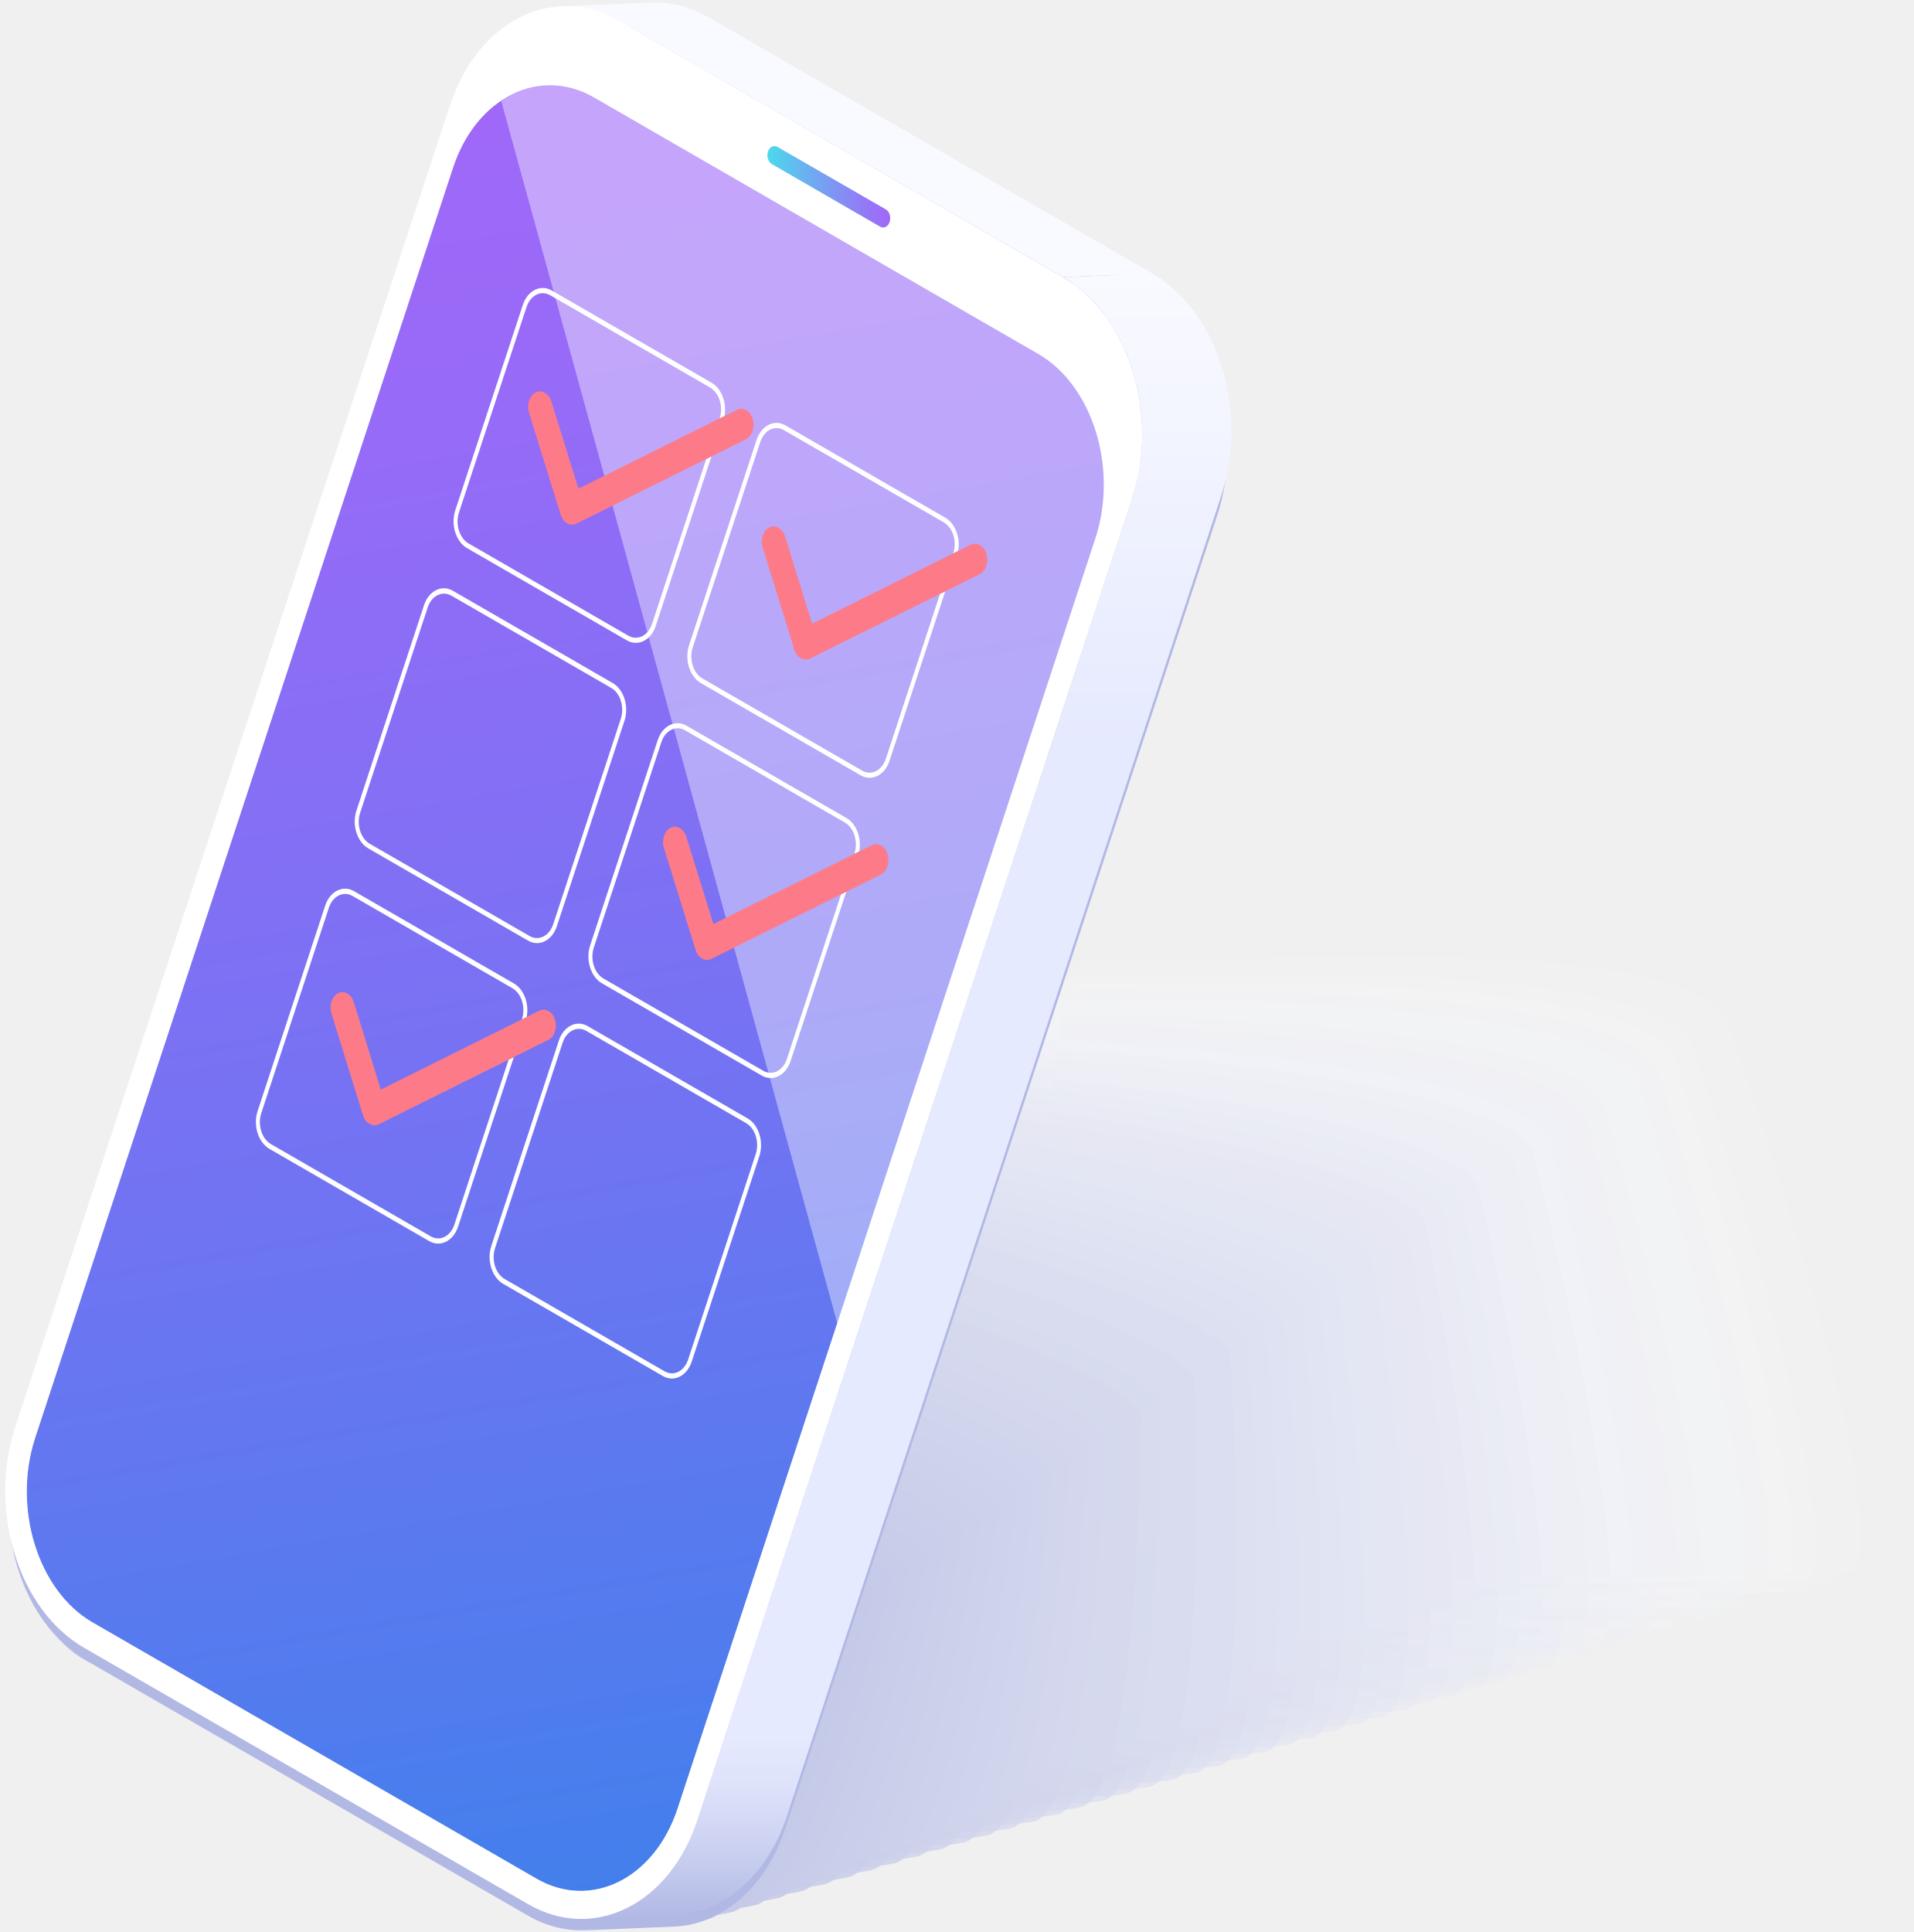
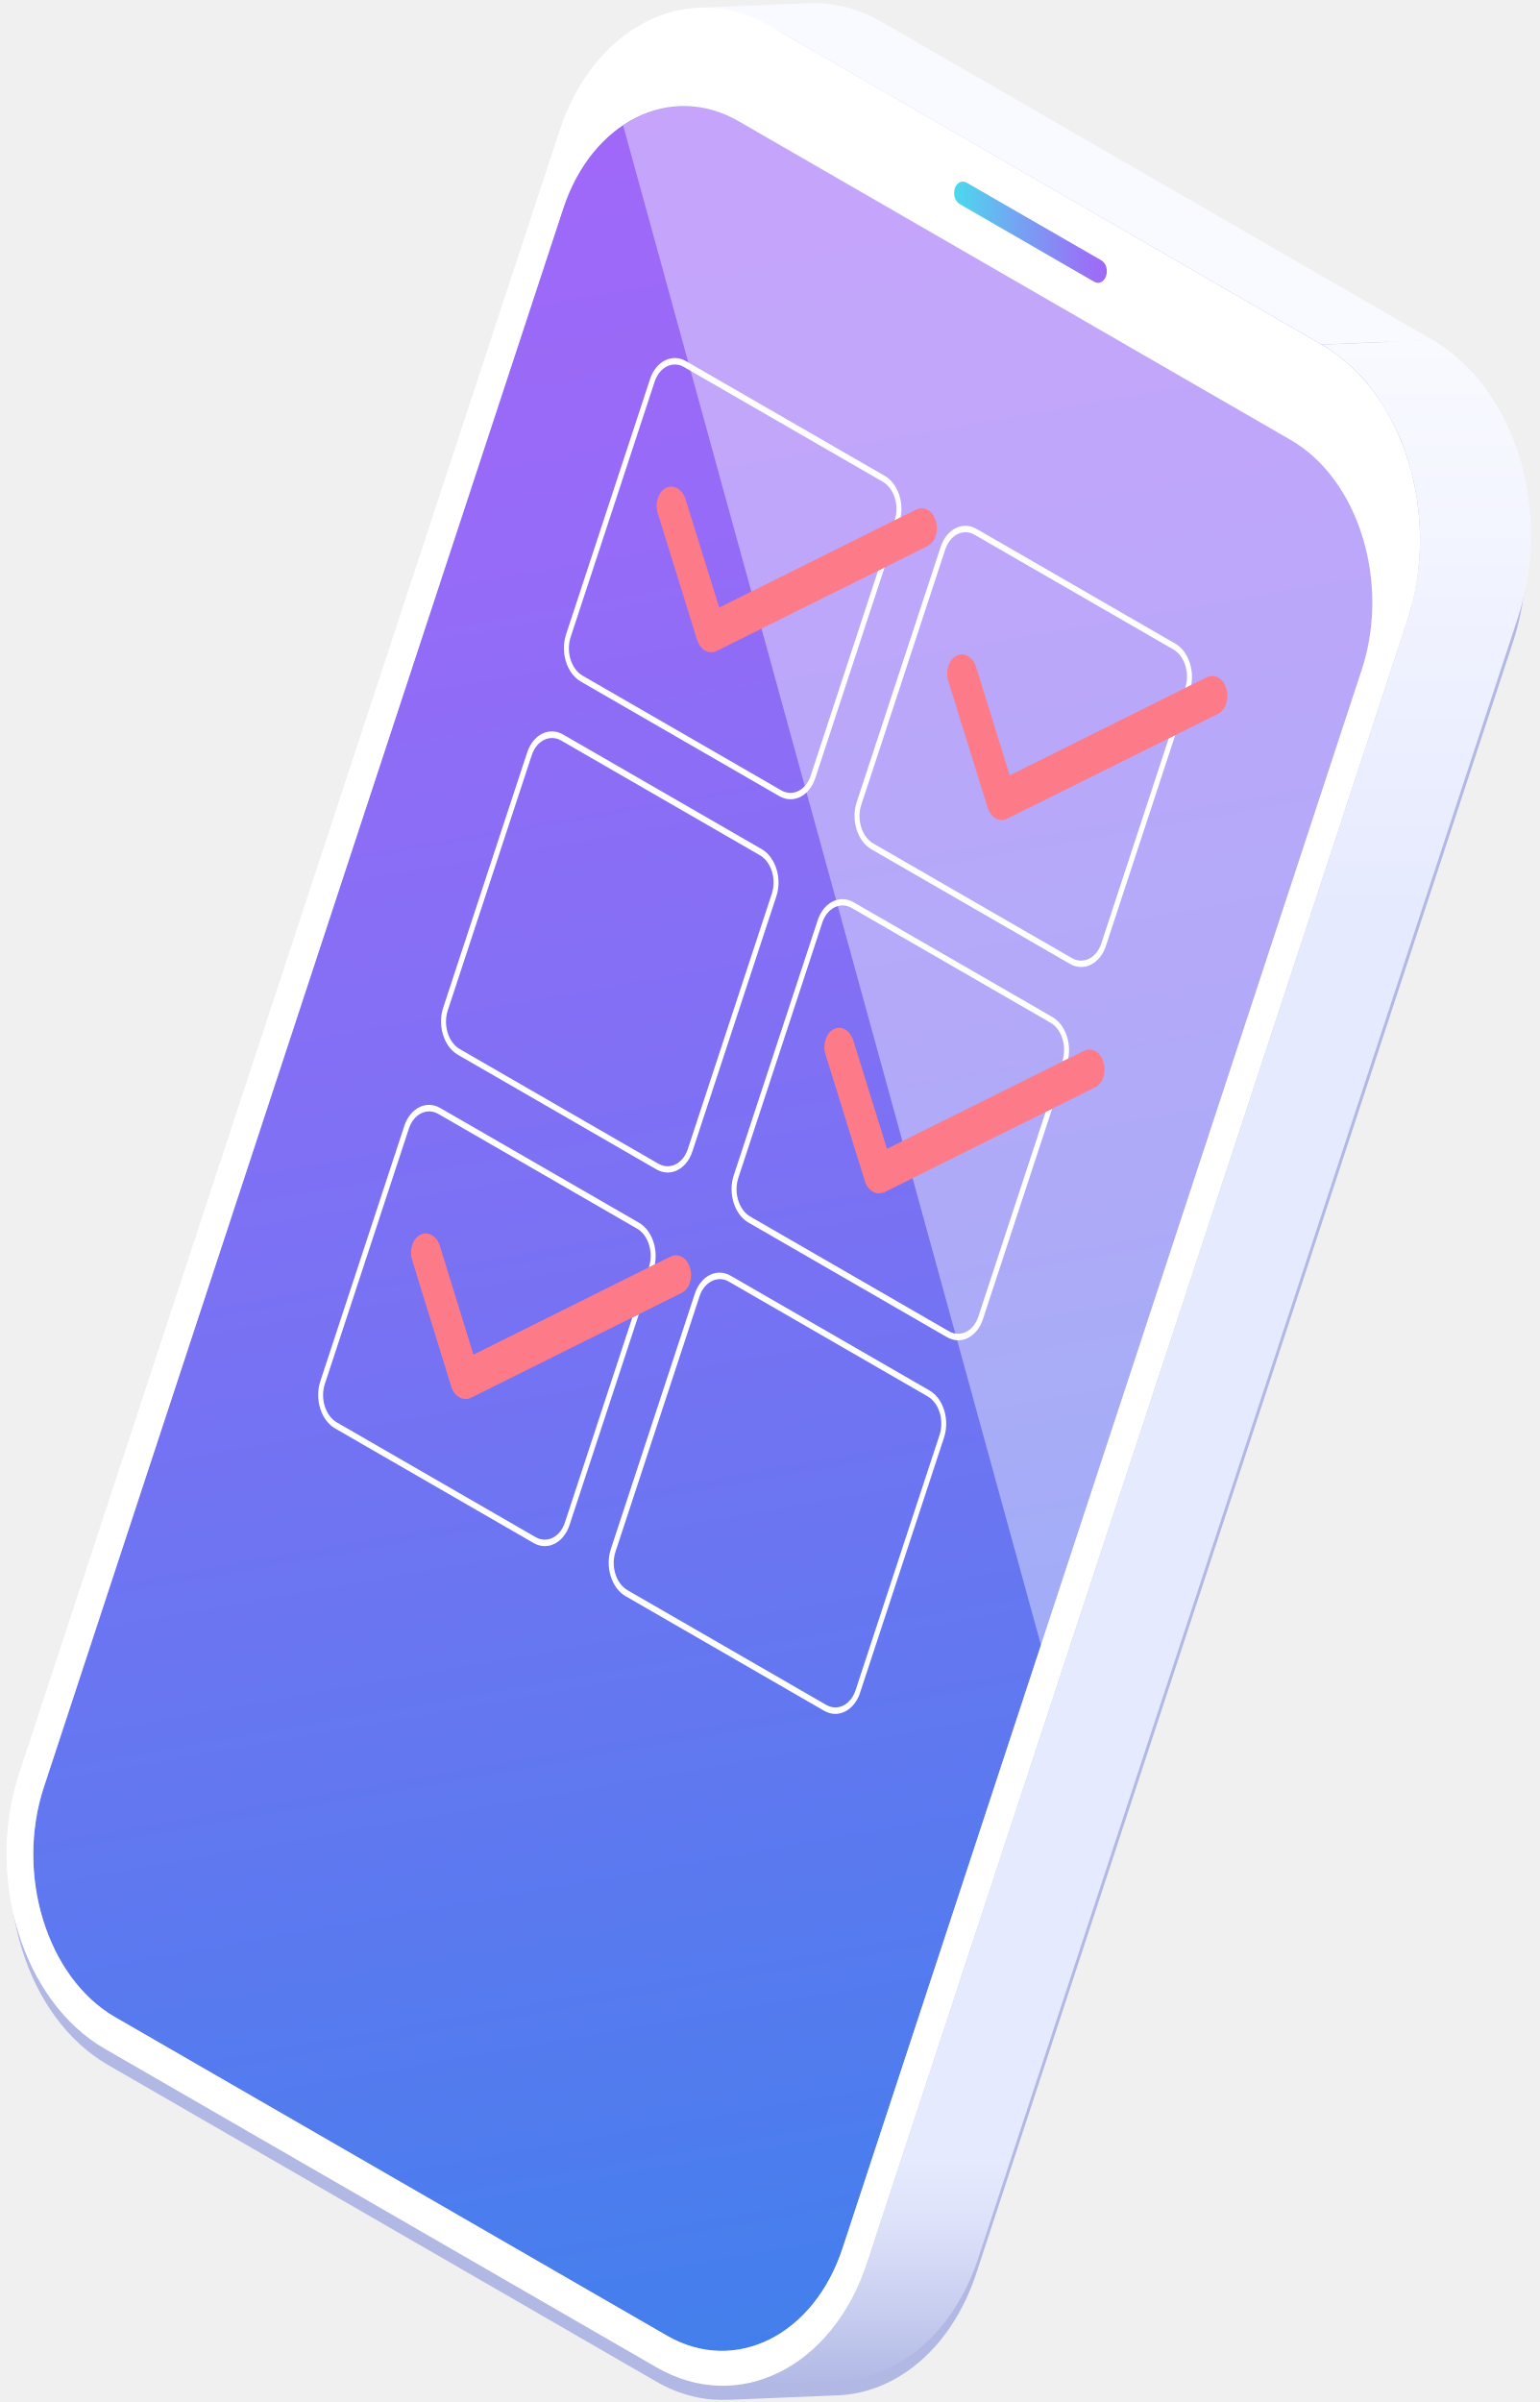
- <svg xmlns="http://www.w3.org/2000/svg" width="207" height="209" viewBox="0 0 207 209" fill="none">
-   <g opacity="0.7">
-     <path opacity="0.02" d="M188.854 109.108C183.146 99.198 137.123 103.233 118.854 103.243C110.318 103.243 112.514 169.316 119.547 170.256C130.763 171.759 192.652 170.345 201.94 169.969C210.228 169.623 188.863 109.137 188.854 109.108Z" fill="#FDFEFE" />
-     <path opacity="0.039" d="M186.925 110.393C181.356 100.623 135.214 104.034 116.925 104.034C108.033 104.044 110.249 169.405 117.35 170.434C128.814 172.105 190.03 171.146 199.447 170.71C207.666 170.335 186.944 110.423 186.925 110.393Z" fill="#FCFCFE" />
-     <path opacity="0.059" d="M185.006 111.689C179.566 102.047 133.325 104.836 114.997 104.845C105.749 104.855 107.994 169.524 115.155 170.641C126.856 172.471 187.41 171.966 196.945 171.482C205.115 171.047 185.016 111.709 185.006 111.689Z" fill="#FAFBFD" />
-     <path opacity="0.078" d="M183.077 112.975C177.766 103.471 131.416 105.627 113.058 105.637C103.454 105.656 105.729 169.613 112.939 170.819C124.888 172.817 184.759 172.767 194.432 172.224C202.563 171.769 183.097 113.004 183.077 112.975Z" fill="#F9F9FD" />
-     <path opacity="0.098" d="M181.158 114.26C175.985 104.895 129.527 106.418 111.129 106.438C101.169 106.457 103.464 169.721 110.744 171.007C122.939 173.173 182.138 173.568 191.93 172.975C200.011 172.481 181.168 114.29 181.158 114.26Z" fill="#F7F8FC" />
-     <path opacity="0.118" d="M179.23 115.546C174.185 106.309 127.618 107.219 109.191 107.229C98.884 107.249 101.199 169.82 108.528 171.195C120.971 173.529 179.497 174.38 189.417 173.727C197.459 173.193 179.249 115.576 179.23 115.546Z" fill="#F6F7FC" />
-     <path opacity="0.137" d="M177.31 116.841C172.395 107.743 125.728 108.02 107.262 108.04C96.599 108.069 98.943 169.939 106.332 171.393C119.012 173.895 176.865 175.2 186.915 174.488C194.897 173.915 177.32 116.861 177.31 116.841Z" fill="#F4F5FB" />
-     <path opacity="0.157" d="M175.382 118.127C170.594 109.167 123.819 108.811 105.333 108.841C94.314 108.87 96.678 170.048 104.136 171.581C117.064 174.251 174.244 176.011 184.422 175.24C192.345 174.627 175.401 118.147 175.382 118.127Z" fill="#F3F4FB" />
-     <path opacity="0.176" d="M173.463 119.413C168.814 110.591 121.93 109.602 103.404 109.632C92.03 109.672 94.423 170.147 101.931 171.769C115.106 174.617 171.604 176.822 181.91 175.992C189.793 175.349 173.473 119.443 173.463 119.413Z" fill="#F1F2FA" />
-     <path opacity="0.196" d="M171.544 120.698C167.024 112.015 120.031 110.394 101.476 110.433C89.755 110.473 92.168 170.256 99.735 171.957C113.157 174.973 168.982 177.633 179.418 176.743C187.241 176.071 171.554 120.728 171.544 120.698Z" fill="#F0F1FA" />
-     <path opacity="0.216" d="M169.615 121.984C165.224 113.439 118.132 111.194 99.537 111.224C87.46 111.264 89.893 170.354 97.529 172.135C111.198 175.329 166.351 178.434 176.905 177.485C184.68 176.793 169.625 122.014 169.615 121.984Z" fill="#EEF0F9" />
-     <path opacity="0.235" d="M167.696 123.28C163.433 114.874 116.233 111.996 97.608 112.035C85.175 112.085 87.638 170.473 95.323 172.342C109.23 175.715 163.71 179.265 174.403 178.256C182.128 177.515 167.706 123.3 167.696 123.28Z" fill="#EDEEF9" />
-     <path opacity="0.255" d="M165.768 124.565C161.633 116.298 114.334 112.787 95.67 112.826C82.88 112.876 85.373 170.582 93.118 172.52C107.272 176.061 161.079 180.066 171.9 178.998C179.576 178.237 165.778 124.585 165.768 124.565Z" fill="#EBEDF8" />
-     <path opacity="0.275" d="M163.849 125.851C159.843 117.722 112.435 113.578 93.75 113.627C80.605 113.687 83.117 170.691 90.921 172.708C105.323 176.427 158.448 180.887 169.398 179.75C177.024 178.959 163.859 125.881 163.849 125.851Z" fill="#EAECF8" />
-     <path opacity="0.294" d="M161.92 127.137C158.033 119.146 110.536 114.379 91.812 114.419C78.32 114.478 80.853 170.8 88.716 172.886C103.355 176.783 155.817 181.688 166.895 180.492C174.472 179.681 161.93 127.166 161.92 127.137Z" fill="#E8EAF7" />
-     <path opacity="0.314" d="M160.001 128.422C156.243 120.57 108.637 115.17 89.883 115.22C76.036 115.289 78.588 170.908 86.52 173.084C101.406 177.168 153.186 182.509 164.393 181.253C171.91 180.402 160.011 128.452 160.001 128.422Z" fill="#E7E9F7" />
-     <path opacity="0.333" d="M158.072 129.718C154.442 122.014 106.727 115.971 87.944 116.021C73.74 116.09 76.322 171.027 84.304 173.272C99.438 177.534 150.545 183.33 161.88 182.004C169.358 181.124 158.082 129.738 158.072 129.718Z" fill="#E5E7F6" />
-     <path opacity="0.353" d="M156.153 131.003C152.652 123.438 104.838 116.762 86.016 116.822C71.456 116.891 74.067 171.136 82.109 173.46C97.479 177.9 147.914 184.141 159.378 182.756C166.806 181.856 156.163 131.023 156.153 131.003Z" fill="#E3E6F5" />
-     <path opacity="0.372" d="M154.225 132.289C150.842 124.862 102.93 117.554 84.077 117.623C69.171 117.702 71.792 171.254 79.893 173.658C95.511 178.286 145.273 184.971 156.866 183.518C164.254 182.578 154.235 132.319 154.225 132.289Z" fill="#E2E5F5" />
-     <path opacity="0.392" d="M152.306 133.575C149.052 126.296 101.04 118.355 82.158 118.414C66.896 118.493 69.547 171.363 77.707 173.836C93.562 178.642 142.662 185.782 154.373 184.259C161.702 183.31 152.316 133.605 152.306 133.575Z" fill="#E0E3F4" />
-     <path opacity="0.412" d="M150.377 134.87C147.242 127.73 99.131 119.156 80.219 119.225C64.601 119.314 67.272 171.492 75.501 174.034C91.604 179.028 140.021 186.613 151.871 185.021C159.141 184.032 150.387 134.89 150.377 134.87Z" fill="#DFE2F4" />
-     <path opacity="0.431" d="M148.458 136.156C145.441 129.164 97.242 119.947 78.291 120.016C62.316 120.105 65.017 171.591 73.296 174.221C89.646 179.394 137.39 187.434 149.358 185.773C156.589 184.764 148.468 136.176 148.458 136.156Z" fill="#DDE0F3" />
-     <path opacity="0.451" d="M146.529 137.442C143.641 130.588 95.333 120.738 76.352 120.817C60.022 120.906 62.742 171.709 71.09 174.409C87.677 179.769 134.749 188.255 146.856 186.524C154.037 185.495 146.539 137.461 146.529 137.442Z" fill="#DCDFF3" />
-     <path opacity="0.471" d="M144.611 138.727C141.841 132.022 93.444 121.529 74.424 121.608C57.747 121.707 60.487 171.818 68.894 174.587C85.719 180.135 132.128 189.066 144.354 187.266C151.485 186.217 144.621 138.757 144.611 138.727Z" fill="#DADEF2" />
-     <path opacity="0.49" d="M142.682 140.013C140.031 133.456 91.535 122.33 72.485 122.409C55.452 122.508 58.212 171.937 66.679 174.775C83.751 180.511 129.487 189.887 141.841 188.017C148.933 186.949 142.692 140.043 142.682 140.013Z" fill="#D9DCF2" />
-     <path opacity="0.51" d="M140.763 141.309C138.231 134.89 89.646 123.131 70.556 123.21C53.167 123.319 55.956 172.056 64.483 174.973C81.792 180.897 126.856 190.717 139.339 188.779C146.381 187.681 140.773 141.328 140.763 141.309Z" fill="#D7DBF1" />
-     <path opacity="0.529" d="M138.834 142.594C136.421 136.324 87.737 123.922 68.627 124.011C50.883 124.12 53.692 172.174 62.277 175.161C79.834 181.273 124.225 191.548 136.836 189.53C143.819 188.413 138.844 142.614 138.834 142.594Z" fill="#D6D9F1" />
-     <path opacity="0.549" d="M136.916 143.88C134.621 137.758 85.848 124.714 66.698 124.803C48.608 124.911 51.437 172.283 60.081 175.339C77.875 181.639 121.604 192.359 134.344 190.272C141.268 189.145 136.925 143.9 136.916 143.88Z" fill="#D4D8F0" />
-     <path opacity="0.569" d="M134.987 145.166C132.801 139.192 83.939 125.515 64.76 125.604C46.313 125.723 49.161 172.402 57.876 175.537C75.907 182.024 118.963 193.2 131.831 191.034C138.716 189.877 134.997 145.195 134.987 145.166Z" fill="#D3D7F0" />
-     <path opacity="0.588" d="M133.068 146.451C131.001 140.626 82.049 126.306 62.831 126.405C44.028 126.523 46.897 172.52 55.67 175.724C73.949 182.4 116.332 194.02 129.329 191.785C136.164 190.608 133.078 146.481 133.068 146.451Z" fill="#D1D5EF" />
-     <path opacity="0.608" d="M131.139 147.747C129.18 142.07 80.14 127.107 60.892 127.206C41.733 127.335 44.631 172.639 53.464 175.913C71.98 182.776 113.701 194.851 126.816 192.537C133.612 191.34 131.149 147.767 131.139 147.747Z" fill="#D0D4EF" />
-     <path opacity="0.627" d="M129.22 149.032C127.38 143.504 78.251 127.898 58.964 128.007C39.458 128.135 42.366 172.758 51.258 176.11C70.012 183.171 111.07 195.692 124.314 193.298C131.06 192.072 129.23 149.052 129.22 149.032Z" fill="#CED2EE" />
-     <path opacity="0.647" d="M127.291 150.318C125.561 144.938 76.342 128.699 57.035 128.798C37.174 128.927 40.111 172.867 49.063 176.288C68.054 183.537 108.439 196.513 121.812 194.04C128.508 192.804 127.301 150.338 127.291 150.318Z" fill="#CDD1EE" />
-     <path opacity="0.667" d="M125.372 151.604C123.75 146.372 74.453 129.49 55.106 129.599C34.888 129.738 37.846 172.985 46.866 176.476C66.095 183.923 105.817 197.343 119.319 194.792C125.956 193.536 125.382 151.633 125.372 151.604Z" fill="#CBD0ED" />
-     <path opacity="0.686" d="M123.444 152.899C121.931 147.826 72.544 130.291 53.167 130.4C32.594 130.539 35.571 173.104 44.651 176.664C64.117 184.299 103.177 198.174 116.797 195.544C123.404 194.268 123.454 152.919 123.444 152.899Z" fill="#C9CEEC" />
-     <path opacity="0.706" d="M121.525 154.185C120.12 149.26 70.645 131.083 51.239 131.201C30.309 131.35 33.316 173.232 42.455 176.862C62.168 184.695 100.556 199.025 114.304 196.305C120.852 195 121.535 154.205 121.525 154.185Z" fill="#C8CDEC" />
-     <path opacity="0.726" d="M119.606 155.471C118.31 150.694 68.756 131.874 49.31 131.993C28.034 132.141 31.051 173.341 40.26 177.04C60.21 185.06 97.934 199.845 111.802 197.047C118.3 195.741 119.606 155.49 119.606 155.471Z" fill="#C6CBEB" />
-     <path opacity="0.745" d="M117.677 156.756C116.48 152.138 66.846 132.675 47.371 132.794C25.739 132.952 28.776 173.46 38.044 177.228C58.231 185.446 95.293 200.676 109.289 197.798C115.748 196.473 117.687 156.776 117.677 156.756Z" fill="#C5CAEB" />
-     <path opacity="0.765" d="M115.758 158.042C114.67 153.572 64.957 133.466 45.452 133.585C23.464 133.743 26.53 173.569 35.858 177.416C56.283 185.832 92.682 201.517 106.797 198.55C113.196 197.205 115.758 158.072 115.758 158.042Z" fill="#C3C9EA" />
-     <path opacity="0.784" d="M113.829 159.337C112.84 155.015 63.048 134.267 43.513 134.396C21.169 134.554 24.255 173.697 33.642 177.613C54.304 186.217 90.041 202.367 104.284 199.311C110.644 197.946 113.839 159.357 113.829 159.337Z" fill="#C2C7EA" />
-     <path opacity="0.804" d="M111.91 160.623C111.02 156.46 61.159 135.058 41.584 135.187C18.894 135.355 21.99 173.816 31.446 177.791C52.346 186.593 87.42 203.198 101.782 200.053C108.092 198.678 111.91 160.643 111.91 160.623Z" fill="#C0C6E9" />
-     <path opacity="0.824" d="M109.982 161.909C109.19 157.894 59.25 135.859 39.646 135.988C16.6 136.156 19.715 173.935 29.24 177.989C50.368 186.989 84.789 204.049 99.279 200.815C105.54 199.42 109.992 161.928 109.982 161.909Z" fill="#BFC5E9" />
-     <path opacity="0.843" d="M108.063 163.194C107.361 159.337 57.361 136.651 37.717 136.789C14.315 136.967 17.46 174.053 27.035 178.177C48.4 187.375 82.158 204.889 96.767 201.566C102.989 200.152 108.063 163.214 108.063 163.194Z" fill="#BDC3E8" />
-     <path opacity="0.863" d="M106.134 164.48C105.531 160.771 55.452 137.442 35.779 137.58C12.02 137.758 15.185 174.162 24.829 178.355C46.431 187.741 79.527 205.72 94.265 202.308C100.437 200.894 106.134 164.51 106.134 164.48Z" fill="#BCC2E8" />
-     <path opacity="0.882" d="M104.215 165.776C103.701 162.225 53.563 138.243 33.86 138.391C9.745 138.569 12.93 174.3 22.643 178.563C44.483 188.146 76.916 206.58 91.782 203.079C97.885 201.626 104.215 165.795 104.215 165.776Z" fill="#BAC0E7" />
-     <path opacity="0.902" d="M102.287 167.061C101.861 163.659 51.654 139.034 31.921 139.182C7.461 139.37 10.655 174.409 20.428 178.741C42.505 188.522 74.275 207.421 89.26 203.821C95.333 202.367 102.287 167.081 102.287 167.061Z" fill="#B9BFE7" />
-     <path opacity="0.922" d="M100.368 168.347C100.031 165.093 49.765 139.835 29.992 139.983C5.176 140.171 8.4 174.528 18.232 178.929C40.546 188.907 71.664 208.261 86.767 204.573C92.781 203.099 100.368 168.367 100.368 168.347Z" fill="#B7BEE6" />
-     <path opacity="0.941" d="M98.439 169.633C98.192 166.527 47.856 140.626 28.054 140.775C2.881 140.972 6.115 174.656 16.016 179.107C38.548 189.333 69.023 209.102 84.245 205.314C90.229 203.841 98.439 169.652 98.439 169.633Z" fill="#B6BCE6" />
-     <path opacity="0.961" d="M96.52 170.928C96.352 167.981 45.966 141.427 26.125 141.586C0.596 141.783 3.85 174.785 13.82 179.314C36.59 189.718 66.401 209.972 81.752 206.086C87.677 204.573 96.52 170.948 96.52 170.928Z" fill="#B4BBE5" />
-     <path opacity="0.98" d="M94.591 172.214C94.512 169.405 44.058 142.218 24.186 142.377C-1.689 142.574 1.585 174.894 11.615 179.492C34.621 190.084 63.791 210.833 79.24 206.827C85.136 205.324 94.591 172.233 94.591 172.214Z" fill="#B3B9E5" />
-     <path opacity="0.7" d="M92.672 173.499C92.662 170.839 42.168 143.01 22.258 143.178C-3.974 143.385 -0.68 175.013 9.409 179.68C32.663 190.46 61.149 211.664 76.738 207.579C82.574 206.056 92.672 173.519 92.672 173.499Z" fill="#B1B8E4" />
-   </g>
+ <svg xmlns="http://www.w3.org/2000/svg" width="134" height="209" viewBox="0 0 134 209" fill="none">
  <path d="M132.83 47.851C132.81 47.426 132.79 46.981 132.751 46.546C132.741 46.447 132.741 46.348 132.731 46.249C132.721 46.101 132.682 45.953 132.662 45.804C132.612 45.438 132.563 45.072 132.503 44.706C132.454 44.449 132.414 44.202 132.365 43.955C132.286 43.599 132.207 43.243 132.108 42.887C132.068 42.728 132.039 42.57 131.999 42.432C131.969 42.353 131.94 42.283 131.92 42.204C131.742 41.601 131.554 41.028 131.326 40.454C131.307 40.404 131.297 40.355 131.277 40.306C131.03 39.682 130.753 39.089 130.456 38.506C130.426 38.446 130.407 38.377 130.377 38.328C130.327 38.229 130.258 38.14 130.209 38.051C129.942 37.556 129.655 37.091 129.348 36.636C129.259 36.498 129.17 36.359 129.071 36.221C128.686 35.667 128.26 35.143 127.825 34.649C127.746 34.569 127.667 34.49 127.588 34.411C127.202 34.006 126.796 33.62 126.371 33.254C126.242 33.145 126.104 33.027 125.965 32.918C125.451 32.513 124.917 32.127 124.353 31.8L76.579 4.228C76.095 3.951 75.61 3.714 75.115 3.506C74.947 3.437 74.779 3.397 74.611 3.328C74.334 3.229 74.057 3.111 73.77 3.031C73.731 3.022 73.681 3.022 73.641 3.012C73.285 2.913 72.919 2.863 72.563 2.804C72.385 2.774 72.207 2.725 72.029 2.705C71.485 2.646 70.951 2.626 70.417 2.646L60.813 3.041C60.912 3.031 61.011 3.061 61.119 3.051C55.867 3.12 50.932 7.056 48.746 13.702L1.99 155.807C-0.997 164.895 2.307 175.576 9.379 179.661L57.143 207.243C59.22 208.44 61.396 208.924 63.513 208.796C63.444 208.796 63.384 208.815 63.315 208.815L72.91 208.42C78.053 208.212 82.83 204.276 84.967 197.779L131.722 55.674C131.969 54.903 132.167 54.121 132.325 53.34C132.365 53.152 132.405 52.954 132.434 52.776C132.573 51.985 132.691 51.204 132.751 50.423V50.413V50.373C132.8 49.74 132.81 49.107 132.81 48.474C132.86 48.277 132.84 48.069 132.83 47.851Z" fill="#B1B8E4" />
  <path d="M65.016 1.37C64.7 1.251 64.383 1.142 64.057 1.053C63.681 0.955 63.305 0.885 62.929 0.836C62.761 0.806 62.603 0.757 62.425 0.737C61.881 0.678 61.337 0.658 60.803 0.678L70.447 0.272C70.981 0.252 71.525 0.272 72.069 0.332C72.247 0.351 72.425 0.401 72.603 0.43C72.969 0.49 73.325 0.539 73.691 0.638C73.74 0.648 73.78 0.648 73.819 0.658C74.096 0.737 74.383 0.856 74.66 0.955C74.828 1.014 74.996 1.063 75.165 1.133C75.659 1.33 76.144 1.578 76.629 1.855L124.66 29.575L115.016 29.981L66.985 2.25C66.5 1.963 66.005 1.726 65.511 1.528C65.362 1.479 65.184 1.439 65.016 1.37Z" fill="#F9FAFF" />
-   <path d="M75.462 196.879L122.464 54.003C122.721 53.231 122.909 52.45 123.077 51.659C123.117 51.461 123.157 51.273 123.186 51.075C123.325 50.294 123.443 49.513 123.503 48.722C123.503 48.672 123.503 48.633 123.513 48.583C123.552 47.98 123.572 47.367 123.572 46.763C123.562 46.546 123.552 46.338 123.552 46.121C123.532 45.685 123.513 45.24 123.473 44.805C123.453 44.558 123.424 44.301 123.394 44.054C123.344 43.678 123.295 43.322 123.226 42.956C123.186 42.699 123.137 42.452 123.087 42.204C123.008 41.838 122.929 41.492 122.83 41.136C122.771 40.899 122.711 40.671 122.642 40.444C122.474 39.841 122.276 39.257 122.049 38.684C122.029 38.634 122.009 38.575 121.999 38.525C121.752 37.912 121.475 37.319 121.178 36.735C121.089 36.577 121 36.419 120.921 36.261C120.654 35.776 120.377 35.311 120.071 34.856C119.972 34.718 119.883 34.56 119.784 34.421C119.388 33.867 118.973 33.343 118.537 32.849C118.458 32.76 118.369 32.681 118.28 32.582C117.894 32.176 117.499 31.8 117.074 31.444C116.935 31.326 116.797 31.207 116.658 31.098C116.144 30.693 115.61 30.317 115.046 29.991L124.69 29.585C125.263 29.911 125.797 30.297 126.312 30.712C126.45 30.821 126.589 30.94 126.717 31.049C127.143 31.415 127.548 31.8 127.944 32.206C128.023 32.295 128.102 32.364 128.181 32.453C128.626 32.948 129.042 33.472 129.437 34.035C129.536 34.174 129.625 34.312 129.724 34.451C130.031 34.916 130.318 35.39 130.585 35.875C130.634 35.974 130.703 36.063 130.753 36.162C130.783 36.221 130.802 36.28 130.832 36.34C131.129 36.923 131.416 37.526 131.653 38.14C131.673 38.189 131.693 38.239 131.712 38.288C131.94 38.862 132.128 39.455 132.306 40.048C132.326 40.127 132.355 40.197 132.385 40.276C132.434 40.424 132.454 40.582 132.494 40.731C132.583 41.097 132.672 41.443 132.741 41.809C132.79 42.056 132.84 42.313 132.889 42.56C132.949 42.926 132.998 43.292 133.048 43.658C133.067 43.806 133.097 43.955 133.117 44.113C133.127 44.212 133.127 44.311 133.137 44.41C133.176 44.845 133.206 45.28 133.216 45.715C133.226 45.923 133.236 46.14 133.236 46.358C133.236 46.991 133.226 47.624 133.176 48.267C133.176 48.276 133.176 48.286 133.176 48.306C133.117 49.097 132.998 49.889 132.86 50.67C132.82 50.868 132.781 51.056 132.741 51.243C132.573 52.035 132.385 52.816 132.138 53.587L85.135 196.463C82.989 203 78.172 206.946 73.009 207.164L63.365 207.569C68.498 207.371 73.305 203.416 75.462 196.879Z" fill="url(#paint0_linear_663_5)" />
-   <path d="M64.275 10.557C58.36 7.146 51.505 10.557 49.003 18.153L3.81 155.53C1.318 163.125 4.097 172.105 10.012 175.517L58.043 203.238C63.958 206.65 70.813 203.238 73.315 195.642L118.508 58.265C121 50.67 118.231 41.69 112.316 38.288L64.275 10.557Z" fill="url(#paint1_linear_663_5)" />
+   <path d="M75.462 196.879L122.464 54.003C122.721 53.231 122.909 52.45 123.077 51.659C123.117 51.461 123.157 51.273 123.186 51.075C123.325 50.294 123.443 49.513 123.503 48.722C123.503 48.672 123.503 48.633 123.513 48.583C123.552 47.98 123.572 47.367 123.572 46.763C123.562 46.546 123.552 46.338 123.552 46.121C123.532 45.685 123.513 45.24 123.473 44.805C123.453 44.558 123.424 44.301 123.394 44.054C123.344 43.678 123.295 43.322 123.226 42.956C123.186 42.699 123.137 42.452 123.087 42.204C123.008 41.838 122.929 41.492 122.83 41.136C122.771 40.899 122.711 40.671 122.642 40.444C122.474 39.841 122.276 39.257 122.049 38.684C122.029 38.634 122.009 38.575 121.999 38.525C121.752 37.912 121.475 37.319 121.178 36.735C121.089 36.577 121 36.419 120.921 36.261C120.654 35.776 120.377 35.311 120.071 34.856C119.972 34.718 119.883 34.56 119.784 34.421C119.388 33.867 118.973 33.343 118.537 32.849C118.458 32.76 118.369 32.681 118.28 32.582C117.894 32.176 117.499 31.8 117.074 31.444C116.935 31.326 116.797 31.207 116.658 31.098C116.144 30.693 115.61 30.317 115.046 29.991L124.69 29.585C125.263 29.911 125.797 30.297 126.312 30.712C126.45 30.821 126.589 30.94 126.717 31.049C127.143 31.415 127.548 31.8 127.944 32.206C128.023 32.295 128.102 32.364 128.181 32.453C128.626 32.948 129.042 33.472 129.437 34.035C129.536 34.174 129.625 34.312 129.724 34.451C130.031 34.916 130.318 35.39 130.585 35.875C130.634 35.974 130.703 36.063 130.753 36.162C130.783 36.221 130.802 36.28 130.832 36.34C131.129 36.923 131.416 37.526 131.653 38.14C131.673 38.189 131.693 38.239 131.712 38.288C131.94 38.862 132.128 39.455 132.306 40.048C132.326 40.127 132.355 40.197 132.385 40.276C132.434 40.424 132.454 40.582 132.494 40.731C132.583 41.097 132.672 41.443 132.741 41.809C132.79 42.056 132.84 42.313 132.889 42.56C132.949 42.926 132.998 43.292 133.048 43.658C133.067 43.806 133.097 43.955 133.117 44.113C133.127 44.212 133.127 44.311 133.137 44.41C133.176 44.845 133.206 45.28 133.216 45.715C133.226 45.923 133.236 46.14 133.236 46.358C133.236 46.991 133.226 47.624 133.176 48.267C133.176 48.276 133.176 48.286 133.176 48.306C133.117 49.097 132.998 49.889 132.86 50.67C132.82 50.868 132.781 51.056 132.741 51.243C132.573 52.035 132.385 52.816 132.138 53.587L85.135 196.463C82.989 203 78.172 206.946 73.009 207.164L63.365 207.569C68.498 207.371 73.305 203.416 75.462 196.879Z" fill="url(#paint0_linear_663_8)" />
+   <path d="M64.275 10.557C58.36 7.146 51.505 10.557 49.003 18.153L3.81 155.53C1.318 163.125 4.097 172.105 10.012 175.517L58.043 203.238C63.958 206.65 70.813 203.238 73.315 195.642L118.508 58.265C121 50.67 118.231 41.69 112.316 38.288L64.275 10.557Z" fill="url(#paint1_linear_663_8)" />
  <path d="M115.026 30C122.138 34.105 125.471 44.845 122.464 54.003L75.462 196.878C72.455 206.016 64.255 210.101 57.133 205.987L9.102 178.256C1.99 174.152 -1.333 163.412 1.674 154.274L48.686 11.388C51.693 2.23 59.903 -1.844 67.005 2.25L115.026 30ZM3.81 155.52C1.318 163.115 4.097 172.095 10.012 175.507L58.043 203.228C63.958 206.64 70.813 203.228 73.315 195.632L118.508 58.255C121 50.66 118.231 41.69 112.316 38.278L64.285 10.548C58.37 7.136 51.515 10.548 49.013 18.143L3.81 155.52Z" fill="white" />
-   <path d="M84.126 15.898C83.721 15.661 83.255 15.878 83.087 16.402C82.919 16.916 83.107 17.52 83.513 17.757L95.224 24.522C95.629 24.759 96.084 24.512 96.253 24.007C96.421 23.473 96.243 22.89 95.837 22.652L84.126 15.898Z" fill="url(#paint2_linear_663_5)" />
+   <path d="M84.126 15.898C83.721 15.661 83.255 15.878 83.087 16.402C82.919 16.916 83.107 17.52 83.513 17.757L95.224 24.522C95.629 24.759 96.084 24.512 96.253 24.007C96.421 23.473 96.243 22.89 95.837 22.652L84.126 15.898Z" fill="url(#paint2_linear_663_8)" />
  <path opacity="0.4" d="M112.326 38.278L64.305 10.557C60.922 8.599 57.233 8.896 54.226 10.914L90.595 143.178L118.528 58.265C121.02 50.67 118.251 41.69 112.326 38.278Z" fill="white" />
  <path d="M76.985 41.403L59.695 31.424C58.489 30.722 57.084 31.424 56.57 32.977L49.26 55.199C48.746 56.752 49.319 58.591 50.526 59.294L67.816 69.272C69.023 69.974 70.427 69.272 70.942 67.72L76.975 49.374L76.411 49.651L70.546 67.492C70.13 68.758 68.983 69.341 67.984 68.768L50.694 58.789C49.705 58.216 49.24 56.703 49.656 55.437L56.965 33.215C57.391 31.929 58.538 31.365 59.527 31.939L76.817 41.917C77.816 42.491 78.281 43.994 77.855 45.27V45.28L78.38 45.023C78.647 43.579 78.073 42.026 76.985 41.403Z" fill="white" />
  <path d="M40.002 91.277C39.013 90.703 38.548 89.19 38.963 87.924L46.273 65.712C46.688 64.446 47.846 63.863 48.835 64.436L66.124 74.415C67.123 74.989 67.578 76.502 67.163 77.767L59.853 99.98C59.438 101.246 58.291 101.829 57.292 101.255L40.002 91.277ZM66.293 73.891L49.003 63.912C47.796 63.21 46.392 63.912 45.877 65.465L38.568 87.677C38.053 89.23 38.627 91.069 39.834 91.771L57.123 101.75C58.33 102.452 59.735 101.75 60.249 100.197L67.559 77.985C68.073 76.432 67.499 74.593 66.293 73.891Z" fill="white" />
  <path d="M54.601 138.361C53.612 137.788 53.137 136.285 53.563 135.009L60.872 112.797C61.288 111.531 62.445 110.947 63.434 111.521L80.724 121.499C81.723 122.073 82.178 123.586 81.762 124.852L74.453 147.064C74.027 148.35 72.89 148.914 71.891 148.34L54.601 138.361ZM80.882 120.985L63.592 111.007C62.386 110.304 60.981 111.007 60.467 112.559L53.157 134.781C52.643 136.334 53.217 138.173 54.423 138.876L71.713 148.854C72.92 149.557 74.324 148.854 74.838 147.302L82.148 125.089C82.662 123.527 82.099 121.687 80.882 120.985Z" fill="white" />
  <path d="M80.743 44.37C80.436 44.192 80.08 44.162 79.744 44.331L78.369 45.013L77.845 45.27L62.583 52.865L59.655 43.431C59.517 42.995 59.26 42.669 58.953 42.491C58.646 42.313 58.29 42.283 57.954 42.452C57.291 42.788 56.965 43.767 57.232 44.637L60.654 55.654C60.783 56.07 61.03 56.416 61.347 56.604C61.663 56.782 62.029 56.801 62.356 56.643L76.401 49.661L76.965 49.384L80.713 47.515C81.376 47.179 81.703 46.2 81.435 45.329C81.317 44.874 81.05 44.548 80.743 44.37Z" fill="#FD7B88" />
  <path d="M102.266 56L84.986 46.022C83.78 45.319 82.375 46.022 81.861 47.574L74.551 69.796C74.037 71.349 74.611 73.189 75.817 73.891L93.107 83.869C94.314 84.572 95.718 83.869 96.233 82.317L102.266 63.971L101.702 64.248L95.837 82.089C95.421 83.355 94.274 83.939 93.275 83.365L75.985 73.386C74.996 72.813 74.531 71.3 74.947 70.034L82.256 47.812C82.682 46.526 83.829 45.962 84.818 46.536L102.098 56.505C103.097 57.078 103.562 58.582 103.137 59.857V59.867L103.661 59.61C103.928 58.176 103.354 56.623 102.266 56Z" fill="white" />
  <path d="M106.025 58.967C105.718 58.789 105.362 58.76 105.026 58.928L103.651 59.61L103.127 59.867L87.865 67.463L84.937 58.028C84.799 57.593 84.541 57.266 84.235 57.088C83.928 56.91 83.572 56.881 83.236 57.049C82.573 57.385 82.247 58.364 82.514 59.234L85.936 70.251C86.065 70.667 86.312 71.013 86.628 71.201C86.945 71.379 87.311 71.399 87.637 71.24L101.683 64.258L102.246 63.981L105.995 62.112C106.658 61.786 106.984 60.797 106.717 59.927C106.599 59.472 106.341 59.145 106.025 58.967Z" fill="#FD7B88" />
  <path d="M91.574 88.488L74.285 78.509C73.078 77.807 71.673 78.509 71.159 80.062L63.849 102.274C63.335 103.827 63.909 105.666 65.115 106.368L82.405 116.347C83.612 117.049 85.016 116.347 85.531 114.794L91.564 96.449L91.001 96.726L85.135 114.557C84.72 115.823 83.572 116.406 82.573 115.833L65.284 105.854C64.295 105.281 63.83 103.767 64.245 102.502L71.555 80.279C71.97 79.014 73.127 78.43 74.116 79.004L91.406 88.982C92.405 89.556 92.86 91.069 92.445 92.335L92.435 92.355L92.959 92.098C93.236 90.683 92.672 89.121 91.574 88.488Z" fill="white" />
  <path d="M95.333 91.465C95.026 91.287 94.67 91.267 94.334 91.435L92.959 92.117L92.435 92.374L77.183 99.96L74.255 90.525C74.116 90.09 73.859 89.764 73.553 89.586C73.246 89.408 72.89 89.378 72.554 89.546C71.891 89.882 71.564 90.861 71.832 91.732L75.254 102.759C75.382 103.174 75.64 103.51 75.956 103.688C76.283 103.876 76.629 103.886 76.955 103.738L91.001 96.746L91.564 96.469L95.313 94.6C95.976 94.263 96.292 93.304 96.025 92.434C95.907 91.979 95.649 91.643 95.333 91.465Z" fill="#FD7B88" />
  <path d="M55.6 106.388L38.31 96.409C37.104 95.707 35.699 96.409 35.185 97.962L27.875 120.184C27.361 121.737 27.935 123.576 29.142 124.279L46.431 134.257C47.638 134.959 49.042 134.257 49.557 132.704L55.59 114.359L55.026 114.636L49.161 132.467C48.736 133.753 47.598 134.316 46.599 133.743L29.31 123.764C28.32 123.191 27.846 121.687 28.271 120.412L35.581 98.199C35.996 96.933 37.153 96.35 38.142 96.924L55.432 106.902C56.431 107.476 56.886 108.989 56.471 110.255L56.461 110.285L56.985 110.027C57.262 108.584 56.698 107.021 55.6 106.388Z" fill="white" />
  <path d="M59.359 109.375C59.052 109.197 58.696 109.167 58.36 109.335L56.985 110.018L56.461 110.275L41.199 117.87L38.281 108.416C38.142 107.98 37.885 107.654 37.578 107.476C37.272 107.298 36.916 107.268 36.58 107.437C35.917 107.773 35.59 108.752 35.858 109.622L39.27 120.649C39.398 121.064 39.656 121.401 39.972 121.579C40.289 121.757 40.655 121.786 40.971 121.628L55.017 114.636L55.58 114.359L59.329 112.49C59.992 112.154 60.318 111.195 60.041 110.314C59.922 109.879 59.665 109.553 59.359 109.375Z" fill="#FD7B88" />
  <defs>
-     <linearGradient id="paint0_linear_663_5" x1="98.273" y1="207.582" x2="98.273" y2="29.593" gradientUnits="userSpaceOnUse">
+     <linearGradient id="paint0_linear_663_8" x1="98.273" y1="207.582" x2="98.273" y2="29.593" gradientUnits="userSpaceOnUse">
      <stop stop-color="#B1B8E4" />
      <stop offset="0.035" stop-color="#C7CDEF" />
      <stop offset="0.081" stop-color="#DEE2FA" />
      <stop offset="0.11" stop-color="#E6EAFE" />
      <stop offset="0.719" stop-color="#E6EAFE" />
      <stop offset="1" stop-color="#F9FAFF" />
    </linearGradient>
-     <linearGradient id="paint1_linear_663_5" x1="77.934" y1="202.034" x2="44.388" y2="11.757" gradientUnits="userSpaceOnUse">
+     <linearGradient id="paint1_linear_663_8" x1="77.934" y1="202.034" x2="44.388" y2="11.757" gradientUnits="userSpaceOnUse">
      <stop stop-color="#437FEC" />
      <stop offset="0.037" stop-color="#477EED" />
      <stop offset="0.475" stop-color="#7772F3" />
      <stop offset="0.81" stop-color="#956BF7" />
      <stop offset="1" stop-color="#A068F8" />
    </linearGradient>
-     <linearGradient id="paint2_linear_663_5" x1="96.326" y1="20.211" x2="83.024" y2="20.211" gradientUnits="userSpaceOnUse">
+     <linearGradient id="paint2_linear_663_8" x1="96.326" y1="20.211" x2="83.024" y2="20.211" gradientUnits="userSpaceOnUse">
      <stop stop-color="#A068F8" />
      <stop offset="0.193" stop-color="#9478F6" />
      <stop offset="0.572" stop-color="#75A2F2" />
      <stop offset="1" stop-color="#4CD9ED" />
    </linearGradient>
  </defs>
</svg>
